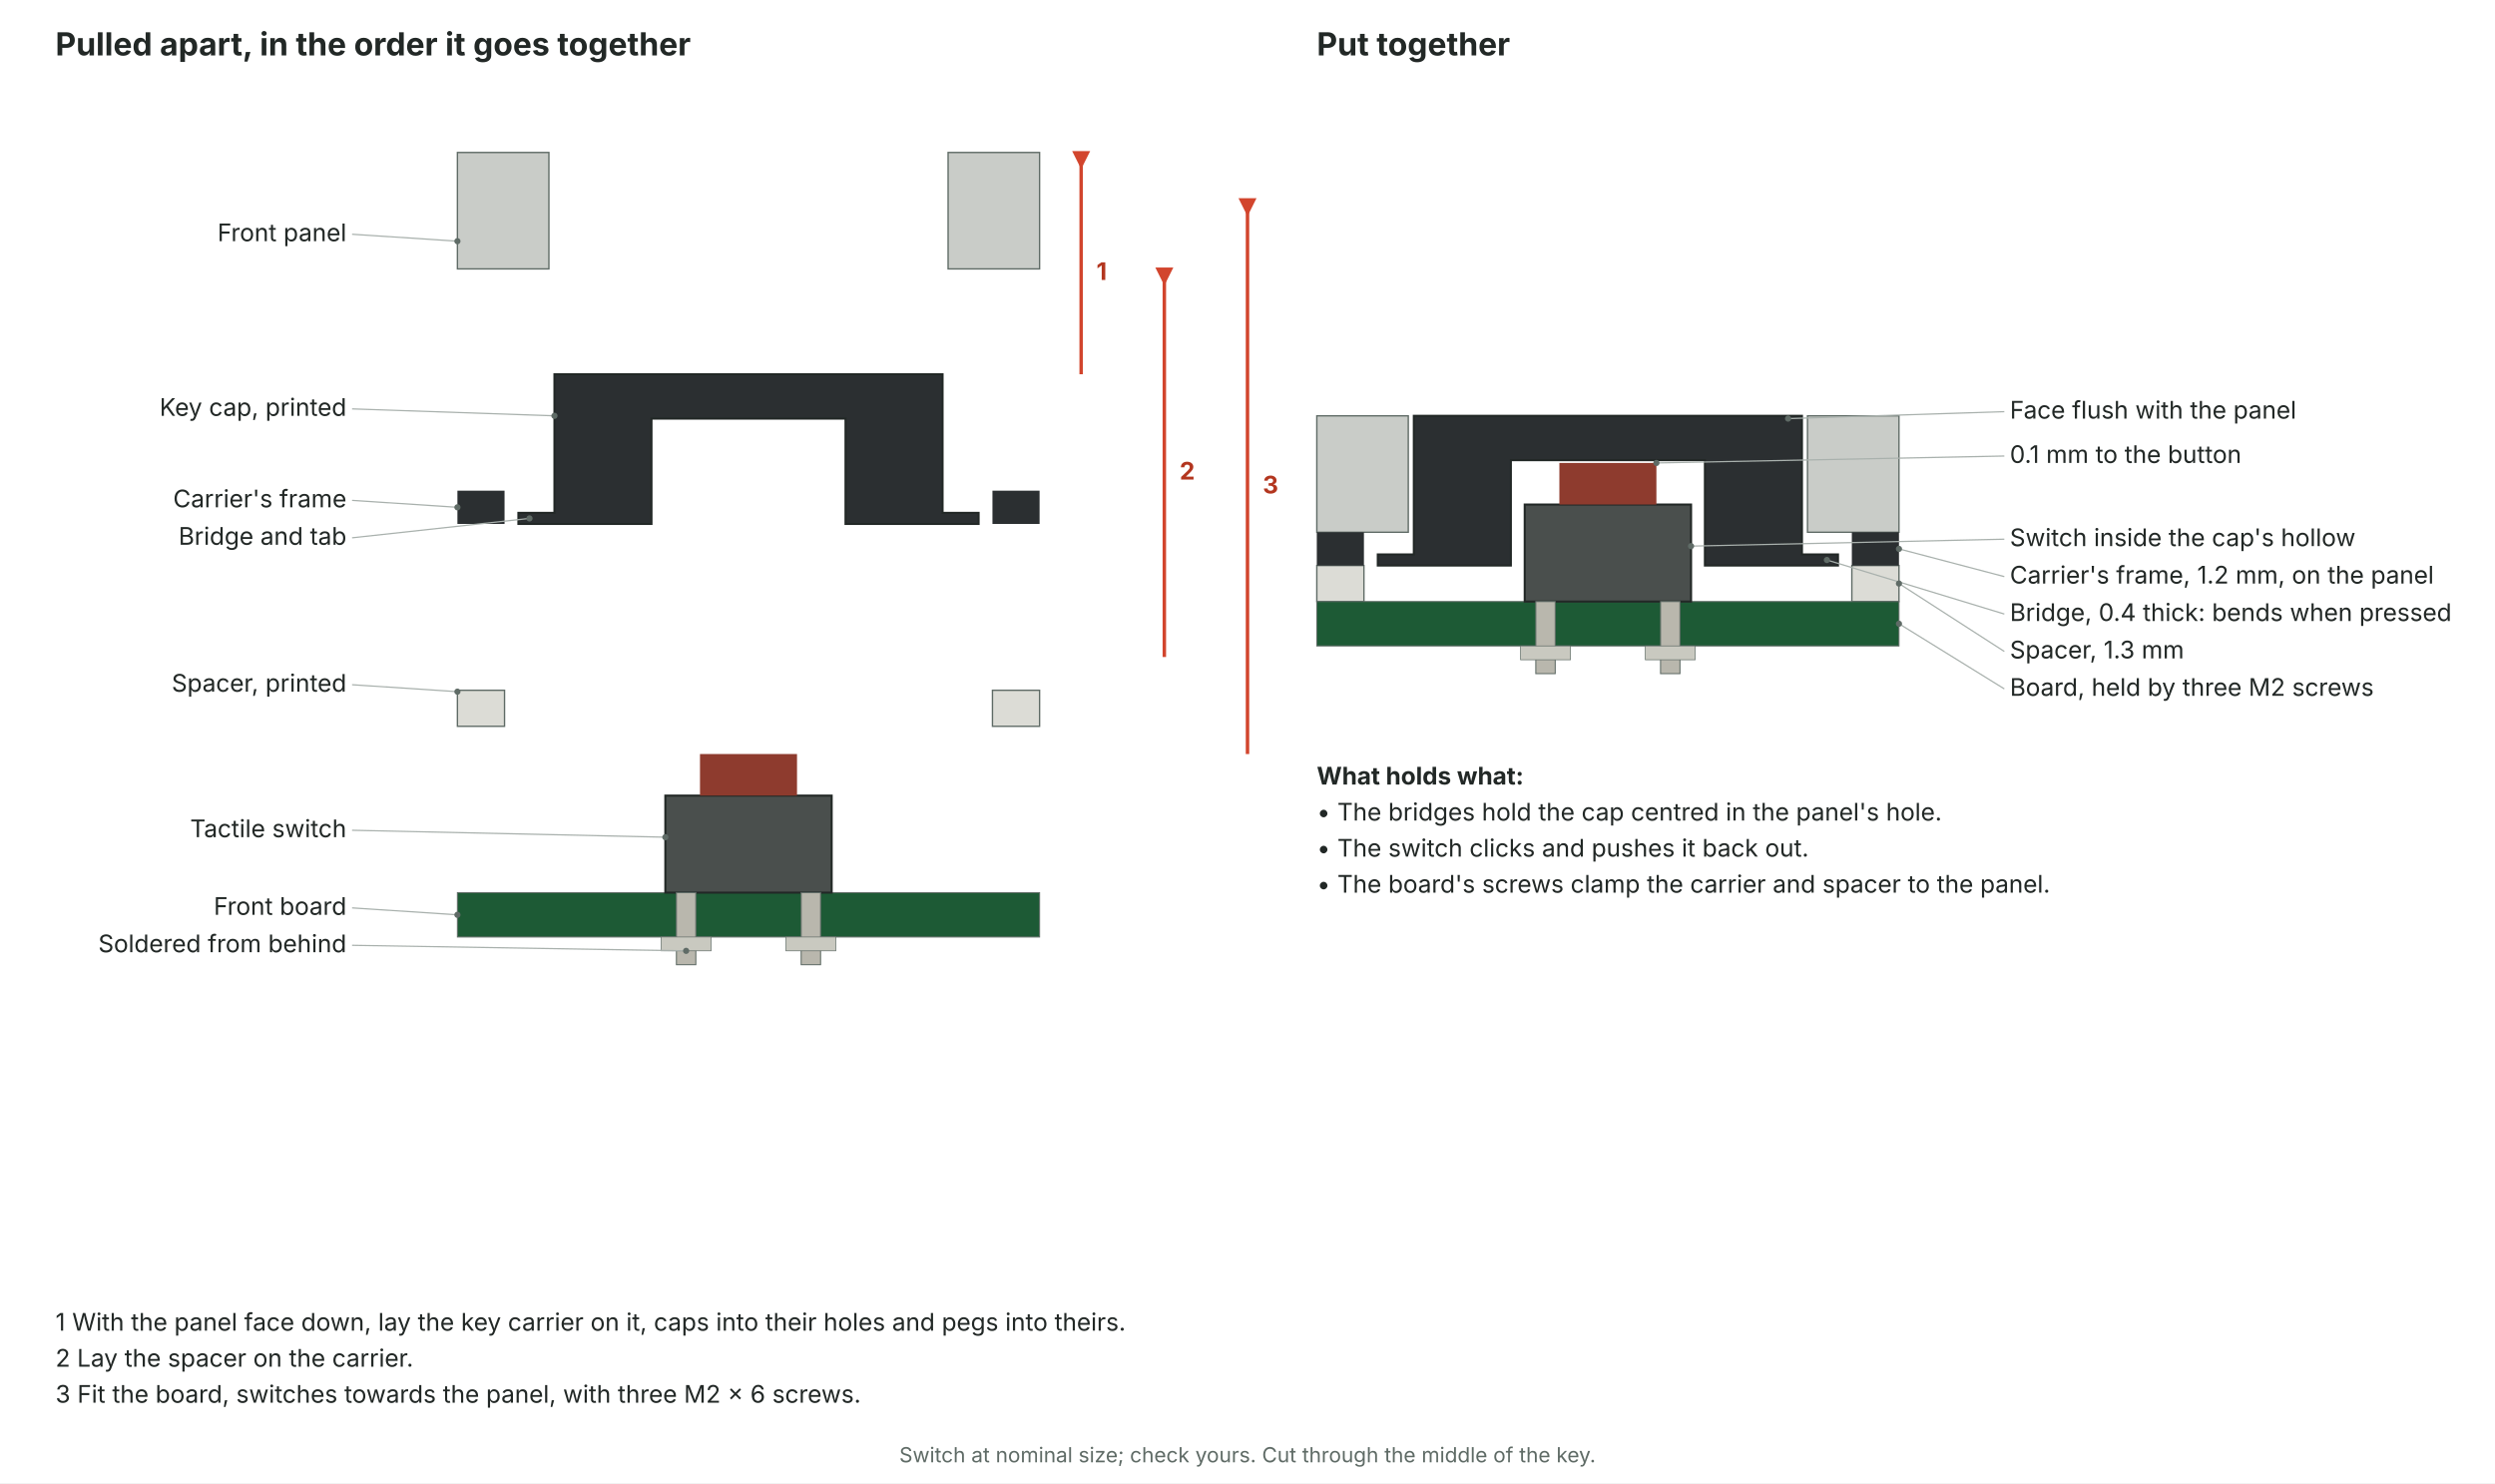
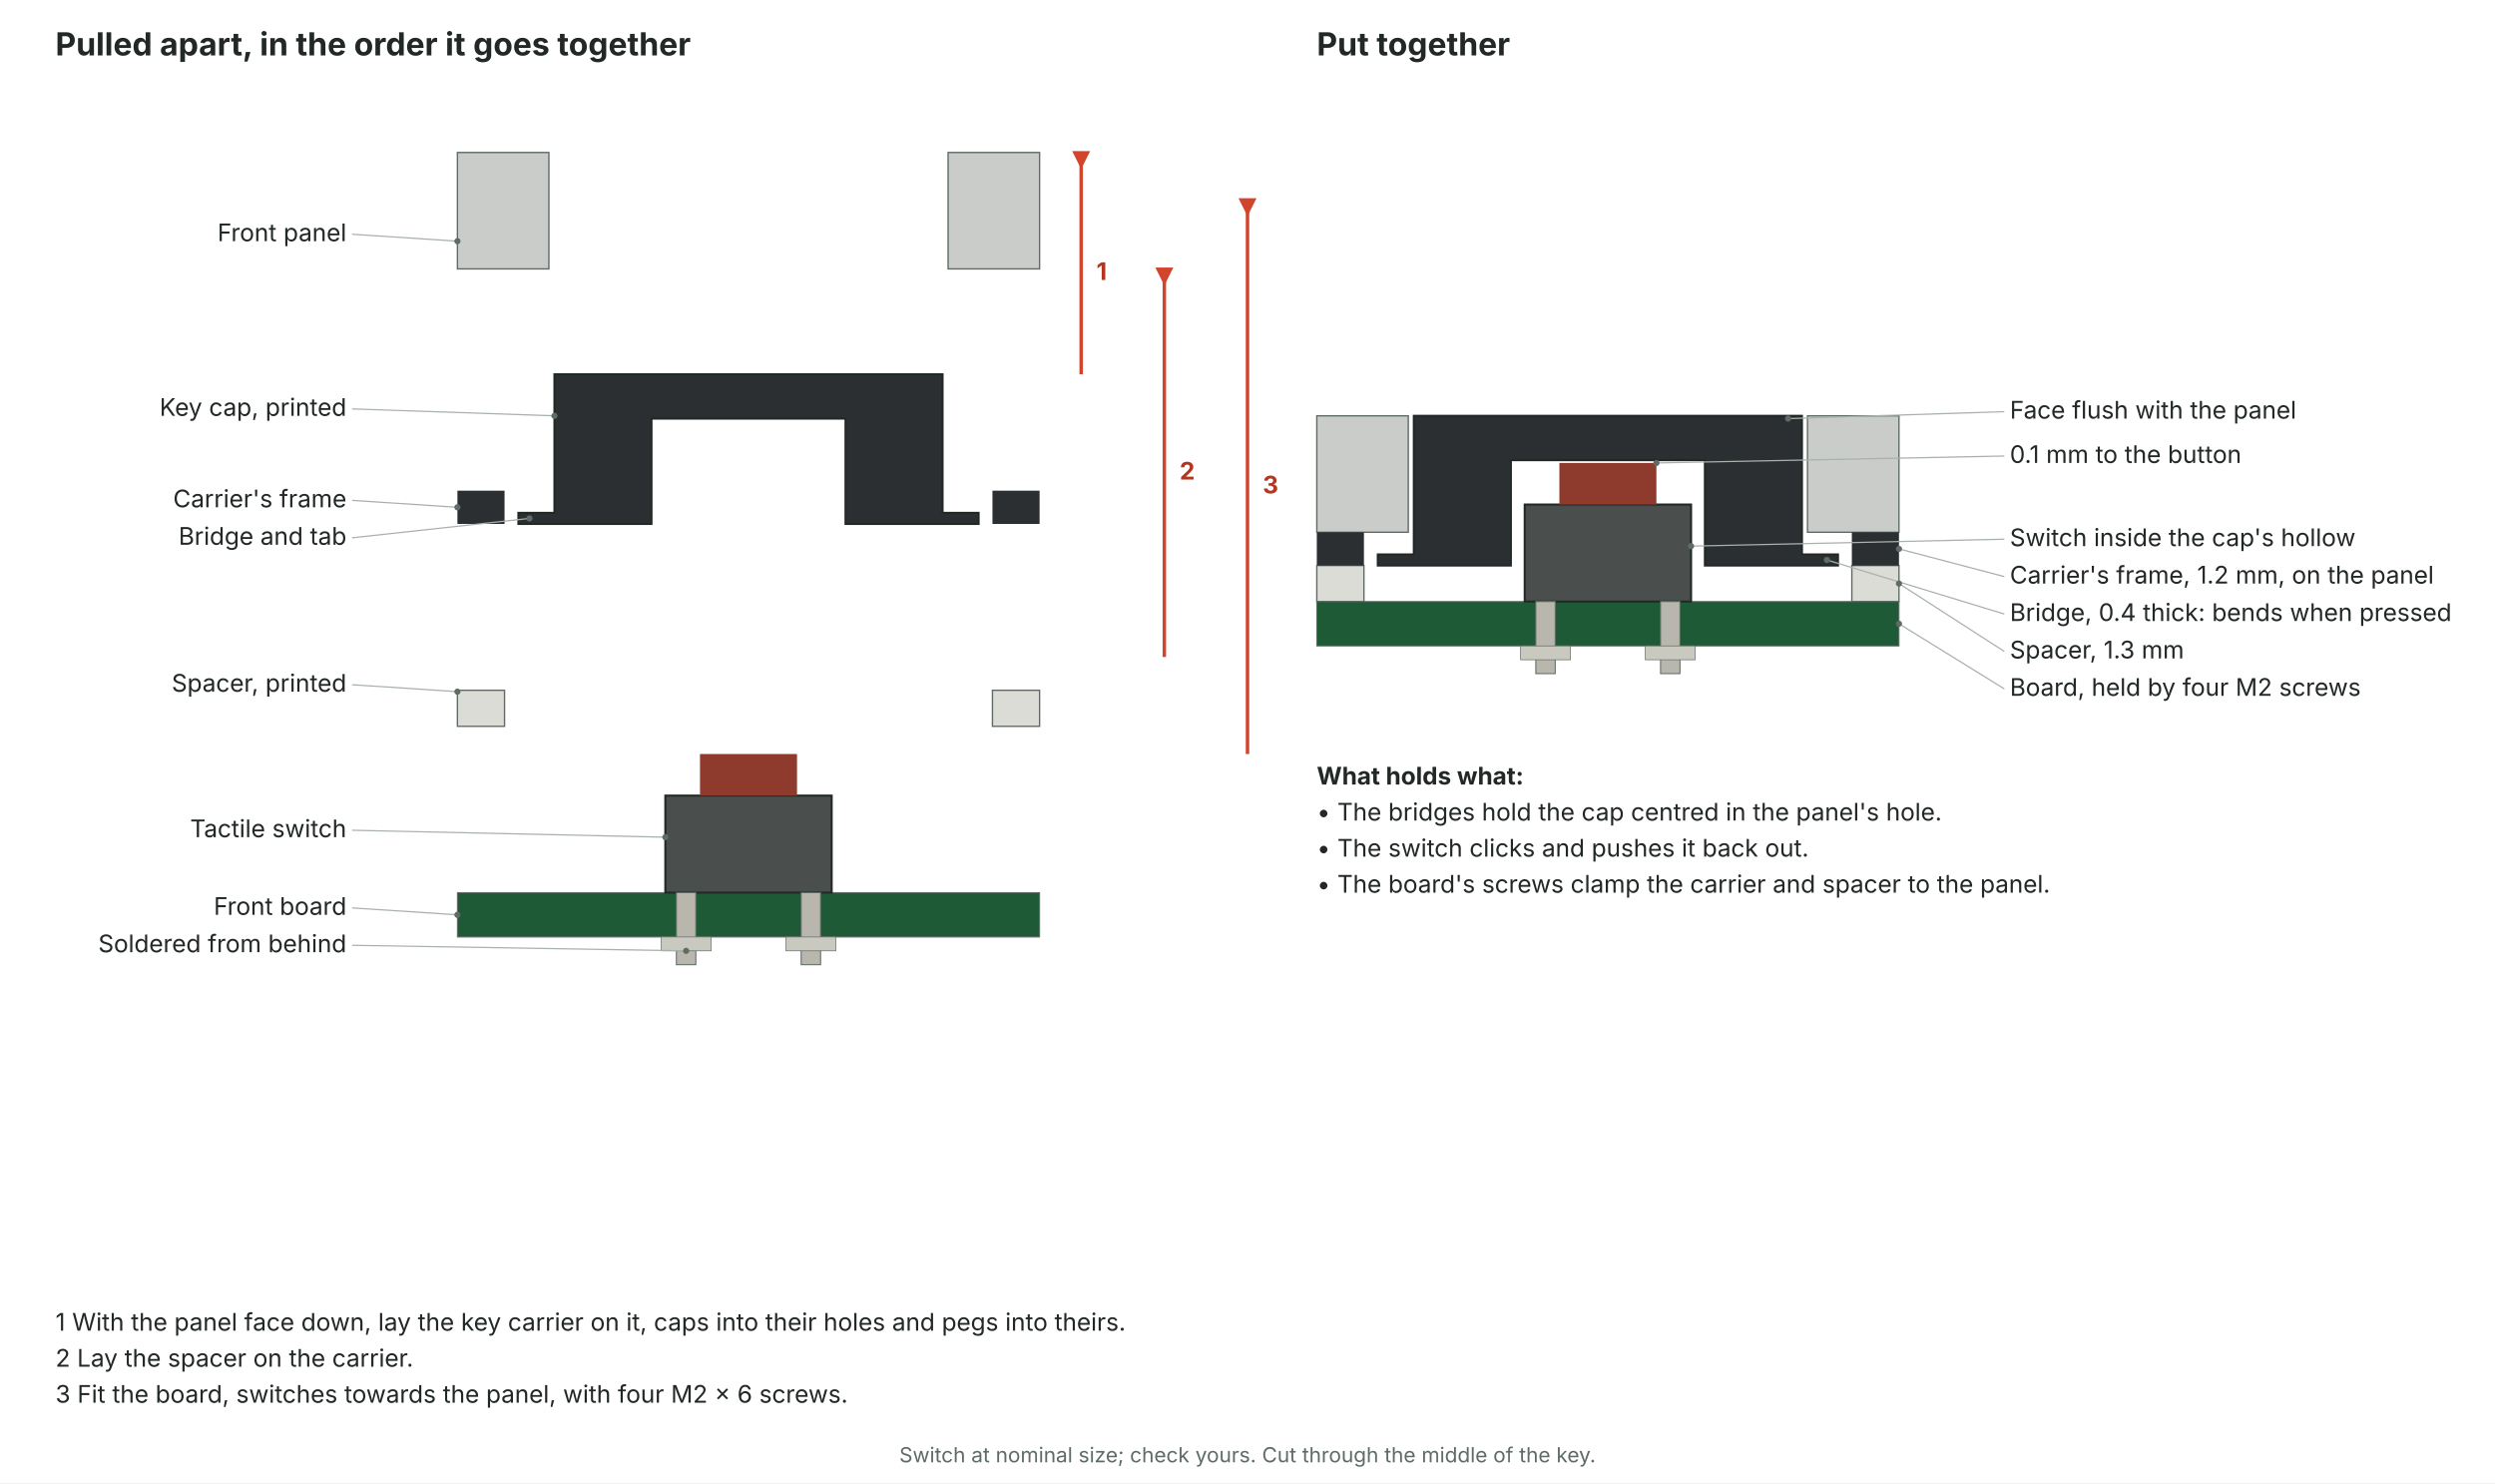
<svg xmlns="http://www.w3.org/2000/svg" width="360mm" height="214mm" viewBox="0 0 360 214">
  <rect width="360" height="214" fill="#ffffff" />
  <text x="8" y="8" font-size="4.6" text-anchor="start" fill="#222826" font-weight="650" style="font-family:system-ui,-apple-system,'Segoe UI',sans-serif">Pulled apart, in the order it goes together</text>
  <rect x="66" y="22" width="13.2" height="16.8" rx="0" fill="#c9ccc8" stroke="#5f6b66" stroke-width="0.2" />
  <rect x="136.8" y="22" width="13.2" height="16.8" rx="0" fill="#c9ccc8" stroke="#5f6b66" stroke-width="0.2" />
  <polygon points="136,54 136,74 141.2,74 141.2,75.6 122,75.6 122,60.4 94,60.4 94,75.6 74.8,75.6 74.8,74 80,74 80,54" fill="#2b2f31" stroke="#222826" stroke-width="0.3" />
  <rect x="66" y="70.8" width="6.8" height="4.8" rx="0" fill="#2b2f31" stroke="none" stroke-width="0.3" />
  <rect x="143.2" y="70.8" width="6.8" height="4.8" rx="0" fill="#2b2f31" stroke="none" stroke-width="0.3" />
  <rect x="66" y="99.6" width="6.8" height="5.2" rx="0" fill="#dcdcd6" stroke="#5f6b66" stroke-width="0.2" />
  <rect x="143.2" y="99.6" width="6.8" height="5.2" rx="0" fill="#dcdcd6" stroke="#5f6b66" stroke-width="0.2" />
  <rect x="66" y="128.8" width="84" height="6.4" rx="0" fill="#1d5a35" stroke="#5f6b66" stroke-width="0.15" />
  <rect x="96" y="114.8" width="24" height="14" rx="0" fill="#4a4f4d" stroke="#222826" stroke-width="0.3" />
  <rect x="101" y="108.8" width="14" height="6" rx="0" fill="#8e3b2e" stroke="none" stroke-width="0.3" />
  <rect x="97.6" y="128.8" width="2.8" height="10.4" rx="0" fill="#b9b7ad" stroke="#5f6b66" stroke-width="0.15" />
  <rect x="95.4" y="135.2" width="7.2" height="2" rx="0" fill="#c9c9c0" stroke="#5f6b66" stroke-width="0.1" />
  <rect x="115.6" y="128.8" width="2.8" height="10.4" rx="0" fill="#b9b7ad" stroke="#5f6b66" stroke-width="0.15" />
  <rect x="113.4" y="135.2" width="7.2" height="2" rx="0" fill="#c9c9c0" stroke="#5f6b66" stroke-width="0.1" />
  <line x1="156" y1="54" x2="156" y2="22.8" stroke="#d2452d" stroke-width="0.5" />
  <polygon points="156,24.4 154.7,21.8 157.3,21.8" fill="#d2452d" />
  <text x="158.2" y="40.4" font-size="3.5" text-anchor="start" fill="#b3361f" font-weight="650" style="font-family:system-ui,-apple-system,'Segoe UI',sans-serif">1</text>
  <line x1="168" y1="94.8" x2="168" y2="39.6" stroke="#d2452d" stroke-width="0.5" />
  <polygon points="168,41.2 166.7,38.6 169.3,38.6" fill="#d2452d" />
  <text x="170.2" y="69.2" font-size="3.5" text-anchor="start" fill="#b3361f" font-weight="650" style="font-family:system-ui,-apple-system,'Segoe UI',sans-serif">2</text>
  <line x1="180" y1="108.8" x2="180" y2="29.6" stroke="#d2452d" stroke-width="0.5" />
  <polygon points="180,31.2 178.7,28.6 181.3,28.6" fill="#d2452d" />
  <text x="182.2" y="71.2" font-size="3.5" text-anchor="start" fill="#b3361f" font-weight="650" style="font-family:system-ui,-apple-system,'Segoe UI',sans-serif">3</text>
  <line x1="66" y1="34.8" x2="50.8" y2="33.8" stroke="#a9b1ad" stroke-width="0.18" />
  <circle cx="66" cy="34.8" r="0.45" fill="#5f6b66" stroke="none" stroke-width="0.3" />
  <text x="50" y="34.8" font-size="3.5" text-anchor="end" fill="#222826" font-weight="400" style="font-family:system-ui,-apple-system,'Segoe UI',sans-serif">Front panel</text>
  <line x1="80" y1="60" x2="50.8" y2="59" stroke="#a9b1ad" stroke-width="0.18" />
  <circle cx="80" cy="60" r="0.45" fill="#5f6b66" stroke="none" stroke-width="0.3" />
  <text x="50" y="60" font-size="3.5" text-anchor="end" fill="#222826" font-weight="400" style="font-family:system-ui,-apple-system,'Segoe UI',sans-serif">Key cap, printed</text>
  <line x1="66" y1="73.2" x2="50.8" y2="72.2" stroke="#a9b1ad" stroke-width="0.18" />
  <circle cx="66" cy="73.2" r="0.45" fill="#5f6b66" stroke="none" stroke-width="0.3" />
  <text x="50" y="73.2" font-size="3.5" text-anchor="end" fill="#222826" font-weight="400" style="font-family:system-ui,-apple-system,'Segoe UI',sans-serif">Carrier's frame</text>
  <line x1="76.4" y1="74.8" x2="50.8" y2="77.6" stroke="#a9b1ad" stroke-width="0.18" />
  <circle cx="76.4" cy="74.8" r="0.45" fill="#5f6b66" stroke="none" stroke-width="0.3" />
  <text x="50" y="78.6" font-size="3.5" text-anchor="end" fill="#222826" font-weight="400" style="font-family:system-ui,-apple-system,'Segoe UI',sans-serif">Bridge and tab</text>
  <line x1="66" y1="99.8" x2="50.8" y2="98.8" stroke="#a9b1ad" stroke-width="0.18" />
  <circle cx="66" cy="99.8" r="0.45" fill="#5f6b66" stroke="none" stroke-width="0.3" />
  <text x="50" y="99.8" font-size="3.5" text-anchor="end" fill="#222826" font-weight="400" style="font-family:system-ui,-apple-system,'Segoe UI',sans-serif">Spacer, printed</text>
  <line x1="96" y1="120.8" x2="50.8" y2="119.8" stroke="#a9b1ad" stroke-width="0.18" />
  <circle cx="96" cy="120.8" r="0.45" fill="#5f6b66" stroke="none" stroke-width="0.3" />
  <text x="50" y="120.8" font-size="3.5" text-anchor="end" fill="#222826" font-weight="400" style="font-family:system-ui,-apple-system,'Segoe UI',sans-serif">Tactile switch</text>
  <line x1="66" y1="132" x2="50.8" y2="131" stroke="#a9b1ad" stroke-width="0.18" />
  <circle cx="66" cy="132" r="0.45" fill="#5f6b66" stroke="none" stroke-width="0.3" />
  <text x="50" y="132" font-size="3.5" text-anchor="end" fill="#222826" font-weight="400" style="font-family:system-ui,-apple-system,'Segoe UI',sans-serif">Front board</text>
  <line x1="99" y1="137.2" x2="50.8" y2="136.4" stroke="#a9b1ad" stroke-width="0.18" />
  <circle cx="99" cy="137.2" r="0.45" fill="#5f6b66" stroke="none" stroke-width="0.3" />
  <text x="50" y="137.4" font-size="3.5" text-anchor="end" fill="#222826" font-weight="400" style="font-family:system-ui,-apple-system,'Segoe UI',sans-serif">Soldered from behind</text>
  <text x="8" y="192" font-size="3.5" text-anchor="start" fill="#222826" font-weight="400" style="font-family:system-ui,-apple-system,'Segoe UI',sans-serif">1  With the panel face down, lay the key carrier on it, caps into their holes and pegs into theirs.</text>
  <text x="8" y="197.2" font-size="3.5" text-anchor="start" fill="#222826" font-weight="400" style="font-family:system-ui,-apple-system,'Segoe UI',sans-serif">2  Lay the spacer on the carrier.</text>
-   <text x="8" y="202.4" font-size="3.5" text-anchor="start" fill="#222826" font-weight="400" style="font-family:system-ui,-apple-system,'Segoe UI',sans-serif">3  Fit the board, switches towards the panel, with three M2 × 6 screws.</text>
+   <text x="8" y="202.4" font-size="3.5" text-anchor="start" fill="#222826" font-weight="400" style="font-family:system-ui,-apple-system,'Segoe UI',sans-serif">3  Fit the board, switches towards the panel, with four M2 × 6 screws.</text>
  <text x="190" y="8" font-size="4.6" text-anchor="start" fill="#222826" font-weight="650" style="font-family:system-ui,-apple-system,'Segoe UI',sans-serif">Put together</text>
  <rect x="190" y="60" width="13.2" height="16.8" rx="0" fill="#c9ccc8" stroke="#5f6b66" stroke-width="0.2" />
  <rect x="260.8" y="60" width="13.2" height="16.8" rx="0" fill="#c9ccc8" stroke="#5f6b66" stroke-width="0.2" />
  <rect x="190" y="81.6" width="6.8" height="5.2" rx="0" fill="#dcdcd6" stroke="#5f6b66" stroke-width="0.2" />
  <rect x="267.2" y="81.6" width="6.8" height="5.2" rx="0" fill="#dcdcd6" stroke="#5f6b66" stroke-width="0.2" />
  <rect x="190" y="86.8" width="84" height="6.4" rx="0" fill="#1d5a35" stroke="#5f6b66" stroke-width="0.15" />
  <rect x="220" y="72.8" width="24" height="14" rx="0" fill="#4a4f4d" stroke="#222826" stroke-width="0.3" />
  <rect x="225" y="66.8" width="14" height="6" rx="0" fill="#8e3b2e" stroke="none" stroke-width="0.3" />
  <rect x="221.6" y="86.8" width="2.8" height="10.4" rx="0" fill="#b9b7ad" stroke="#5f6b66" stroke-width="0.15" />
  <rect x="219.4" y="93.2" width="7.2" height="2" rx="0" fill="#c9c9c0" stroke="#5f6b66" stroke-width="0.1" />
  <rect x="239.6" y="86.8" width="2.8" height="10.4" rx="0" fill="#b9b7ad" stroke="#5f6b66" stroke-width="0.15" />
  <rect x="237.4" y="93.2" width="7.2" height="2" rx="0" fill="#c9c9c0" stroke="#5f6b66" stroke-width="0.1" />
  <polygon points="260,60 260,80 265.2,80 265.2,81.6 246,81.6 246,66.4 218,66.4 218,81.6 198.8,81.6 198.8,80 204,80 204,60" fill="#2b2f31" stroke="#222826" stroke-width="0.3" />
  <rect x="190" y="76.8" width="6.8" height="4.8" rx="0" fill="#2b2f31" stroke="none" stroke-width="0.3" />
  <rect x="267.2" y="76.8" width="6.8" height="4.8" rx="0" fill="#2b2f31" stroke="none" stroke-width="0.3" />
  <line x1="258" y1="60.4" x2="289.2" y2="59.4" stroke="#a9b1ad" stroke-width="0.18" />
  <circle cx="258" cy="60.4" r="0.45" fill="#5f6b66" stroke="none" stroke-width="0.3" />
  <text x="290" y="60.4" font-size="3.5" text-anchor="start" fill="#222826" font-weight="400" style="font-family:system-ui,-apple-system,'Segoe UI',sans-serif">Face flush with the panel</text>
  <line x1="239" y1="66.8" x2="289.2" y2="65.8" stroke="#a9b1ad" stroke-width="0.18" />
  <circle cx="239" cy="66.8" r="0.45" fill="#5f6b66" stroke="none" stroke-width="0.3" />
  <text x="290" y="66.8" font-size="3.5" text-anchor="start" fill="#222826" font-weight="400" style="font-family:system-ui,-apple-system,'Segoe UI',sans-serif">0.1 mm to the button</text>
  <line x1="244" y1="78.8" x2="289.2" y2="77.8" stroke="#a9b1ad" stroke-width="0.18" />
  <circle cx="244" cy="78.8" r="0.45" fill="#5f6b66" stroke="none" stroke-width="0.3" />
  <text x="290" y="78.8" font-size="3.5" text-anchor="start" fill="#222826" font-weight="400" style="font-family:system-ui,-apple-system,'Segoe UI',sans-serif">Switch inside the cap's hollow</text>
  <line x1="274" y1="79.2" x2="289.2" y2="83.2" stroke="#a9b1ad" stroke-width="0.18" />
  <circle cx="274" cy="79.2" r="0.45" fill="#5f6b66" stroke="none" stroke-width="0.3" />
  <text x="290" y="84.2" font-size="3.5" text-anchor="start" fill="#222826" font-weight="400" style="font-family:system-ui,-apple-system,'Segoe UI',sans-serif">Carrier's frame, 1.2 mm, on the panel</text>
  <line x1="263.6" y1="80.8" x2="289.2" y2="88.6" stroke="#a9b1ad" stroke-width="0.18" />
  <circle cx="263.6" cy="80.8" r="0.45" fill="#5f6b66" stroke="none" stroke-width="0.3" />
  <text x="290" y="89.6" font-size="3.5" text-anchor="start" fill="#222826" font-weight="400" style="font-family:system-ui,-apple-system,'Segoe UI',sans-serif">Bridge, 0.4 thick: bends when pressed</text>
  <line x1="274" y1="84.2" x2="289.2" y2="94" stroke="#a9b1ad" stroke-width="0.18" />
  <circle cx="274" cy="84.2" r="0.45" fill="#5f6b66" stroke="none" stroke-width="0.3" />
  <text x="290" y="95" font-size="3.5" text-anchor="start" fill="#222826" font-weight="400" style="font-family:system-ui,-apple-system,'Segoe UI',sans-serif">Spacer, 1.3 mm</text>
  <line x1="274" y1="90" x2="289.2" y2="99.4" stroke="#a9b1ad" stroke-width="0.18" />
  <circle cx="274" cy="90" r="0.45" fill="#5f6b66" stroke="none" stroke-width="0.3" />
-   <text x="290" y="100.4" font-size="3.5" text-anchor="start" fill="#222826" font-weight="400" style="font-family:system-ui,-apple-system,'Segoe UI',sans-serif">Board, held by three M2 screws</text>
+   <text x="290" y="100.4" font-size="3.5" text-anchor="start" fill="#222826" font-weight="400" style="font-family:system-ui,-apple-system,'Segoe UI',sans-serif">Board, held by four M2 screws</text>
  <text x="190" y="113.2" font-size="3.5" text-anchor="start" fill="#222826" font-weight="650" style="font-family:system-ui,-apple-system,'Segoe UI',sans-serif">What holds what:</text>
  <text x="190" y="118.4" font-size="3.5" text-anchor="start" fill="#222826" font-weight="400" style="font-family:system-ui,-apple-system,'Segoe UI',sans-serif">• The bridges hold the cap centred in the panel's hole.</text>
  <text x="190" y="123.6" font-size="3.5" text-anchor="start" fill="#222826" font-weight="400" style="font-family:system-ui,-apple-system,'Segoe UI',sans-serif">• The switch clicks and pushes it back out.</text>
  <text x="190" y="128.8" font-size="3.5" text-anchor="start" fill="#222826" font-weight="400" style="font-family:system-ui,-apple-system,'Segoe UI',sans-serif">• The board's screws clamp the carrier and spacer to the panel.</text>
  <text x="180" y="211" font-size="3" text-anchor="middle" fill="#5f6b66" font-weight="400" style="font-family:system-ui,-apple-system,'Segoe UI',sans-serif">Switch at nominal size; check yours. Cut through the middle of the key.</text>
</svg>
